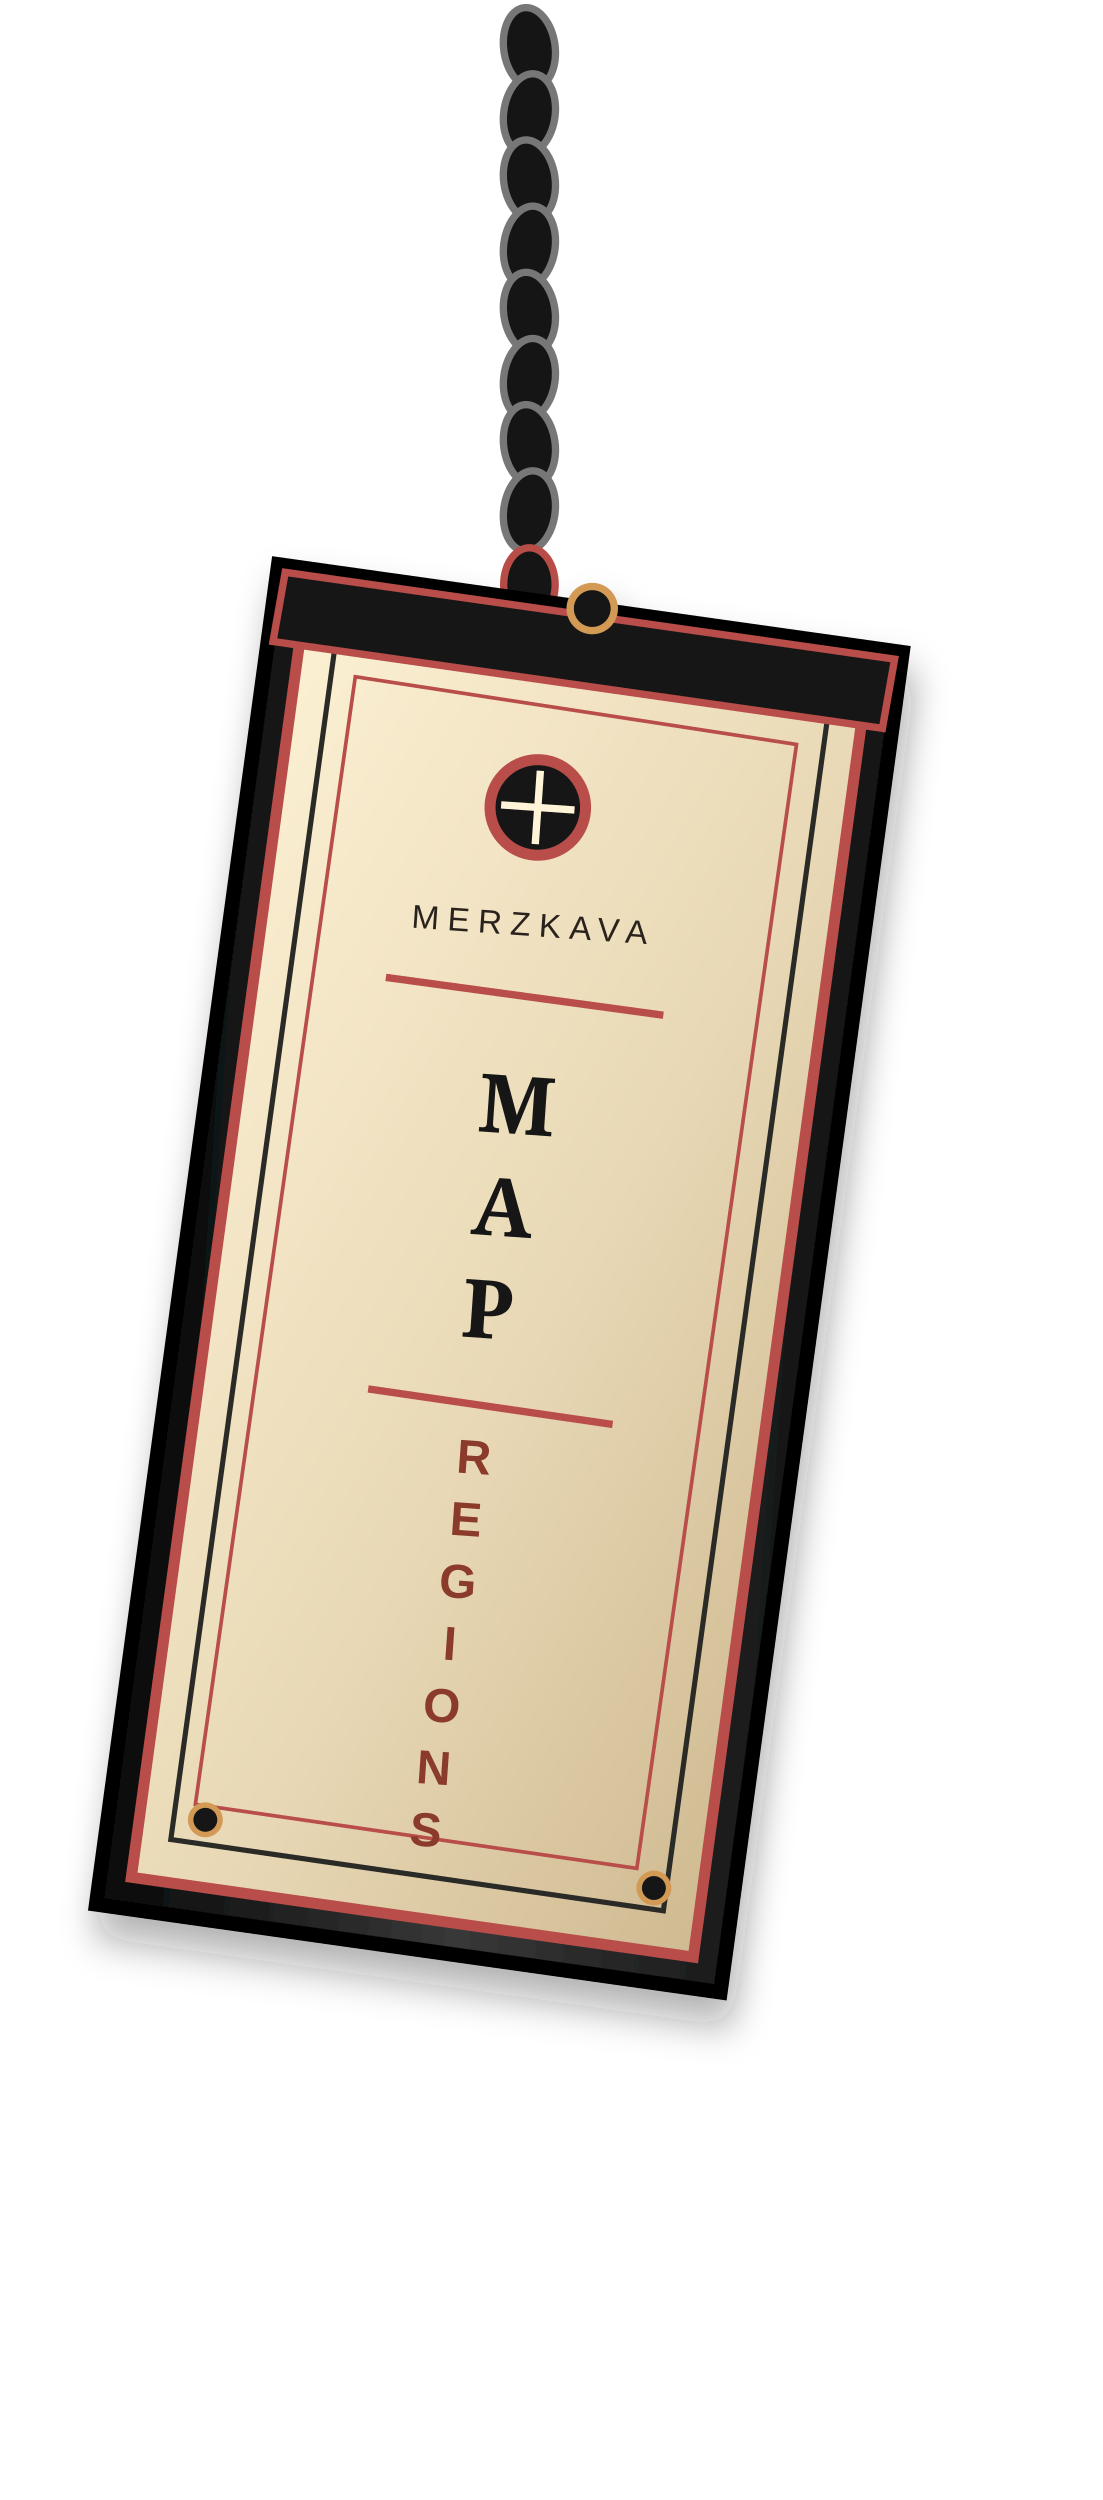
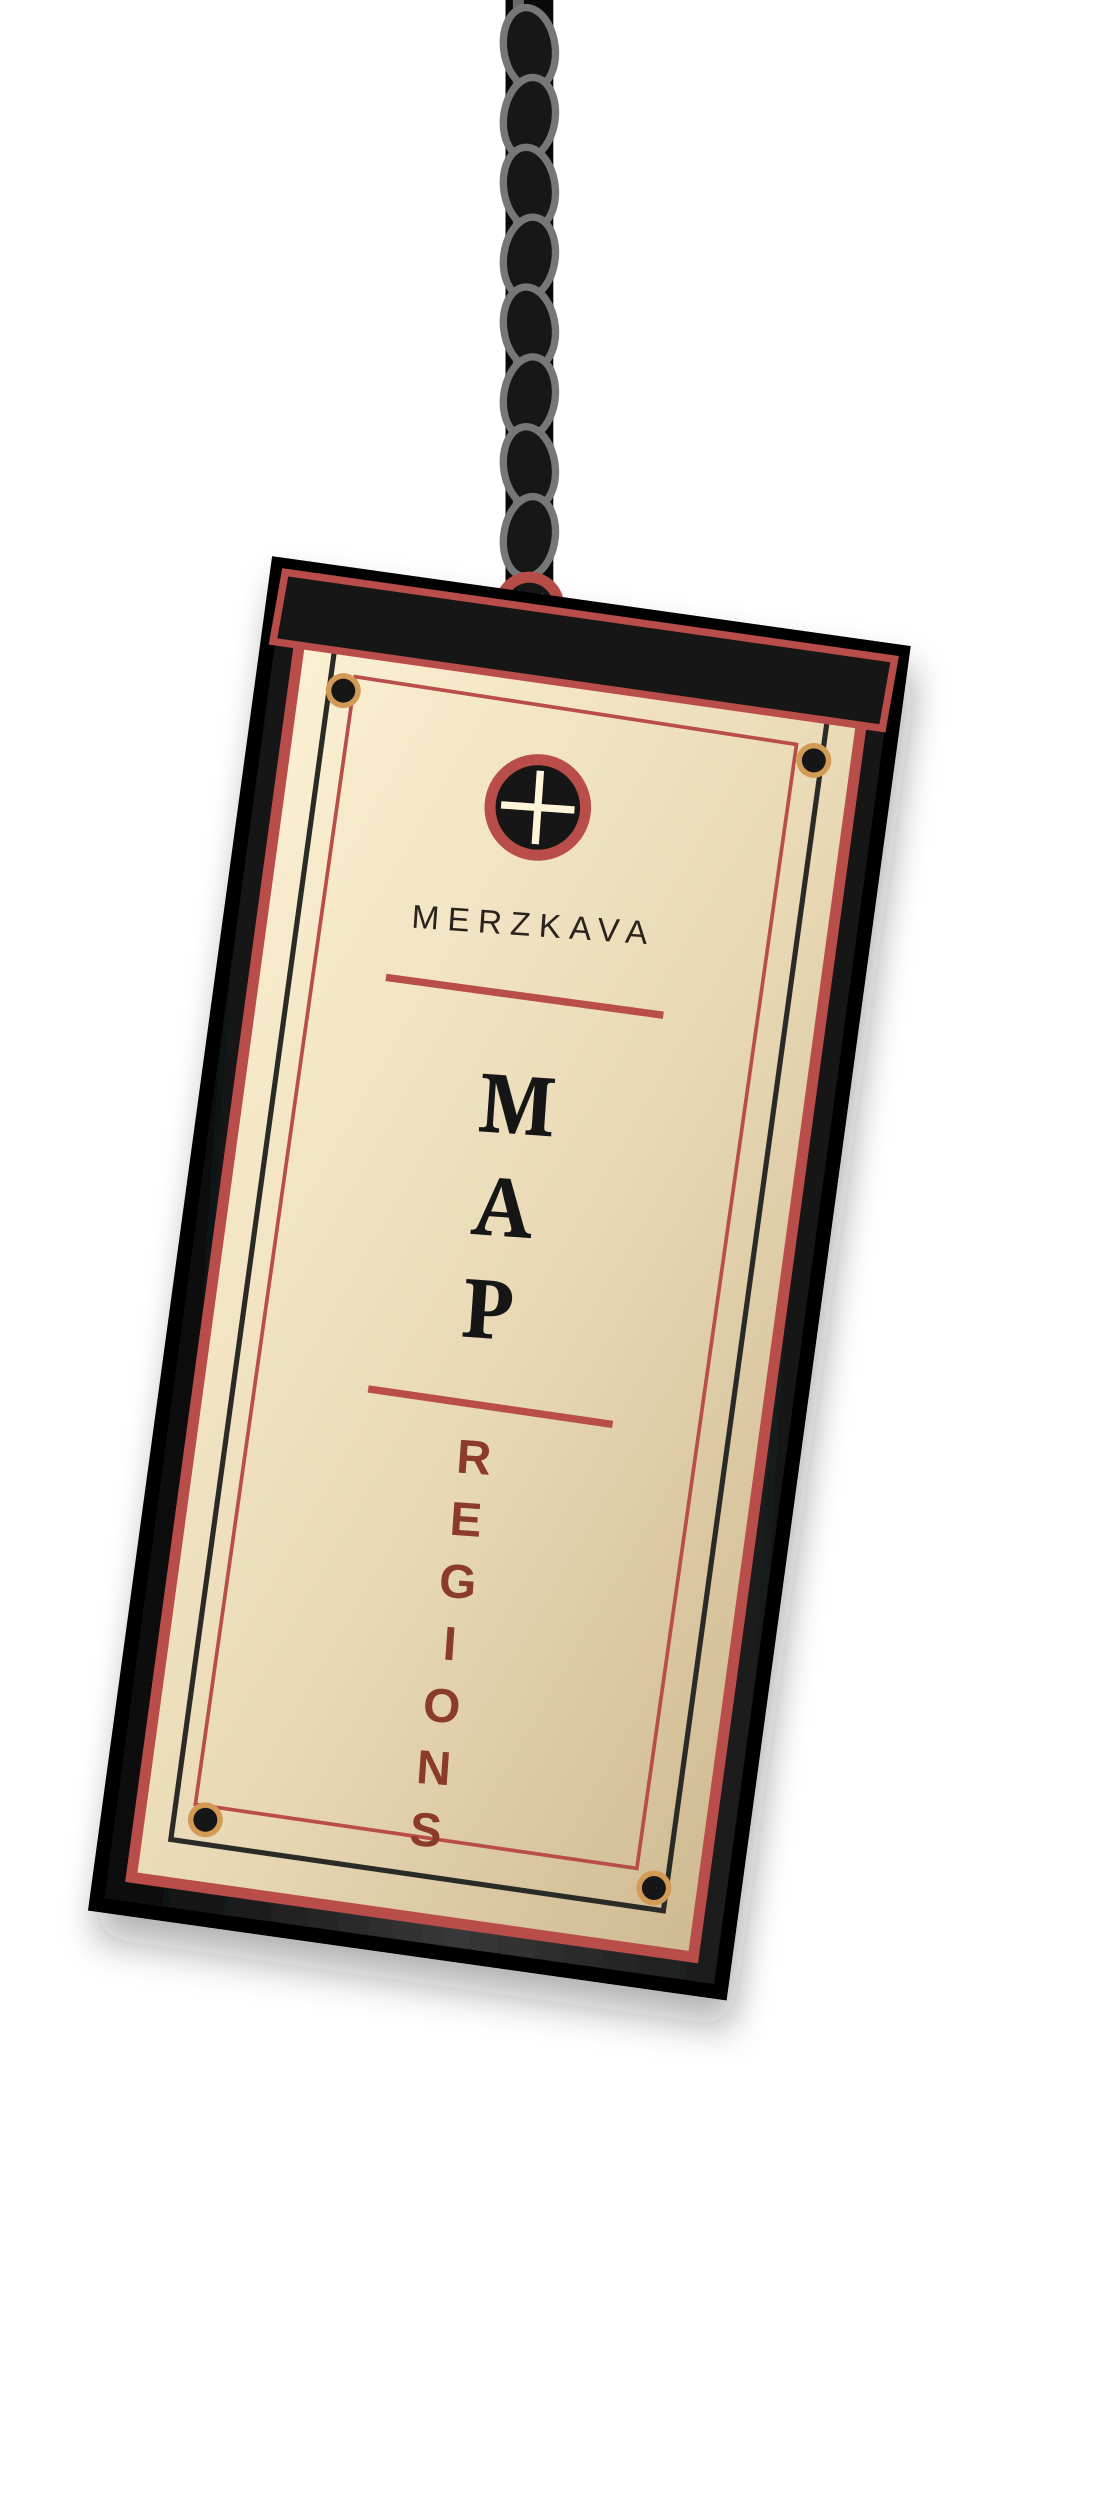
<svg xmlns="http://www.w3.org/2000/svg" width="300" height="680" viewBox="0 0 300 680" role="img" aria-labelledby="title">
  <defs>
    <filter id="shadow" x="-30%" y="-20%" width="170%" height="160%">
      <feDropShadow dx="2" dy="7" stdDeviation="5" flood-color="#151515" flood-opacity=".34" />
    </filter>
    <linearGradient id="paper" x1="0" y1="0" x2="1" y2="1">
      <stop offset="0" stop-color="#FFF4D8" />
      <stop offset=".55" stop-color="#E8D8B5" />
      <stop offset="1" stop-color="#CBB58B" />
    </linearGradient>
    <linearGradient id="iron" x1="0" y1="0" x2="1" y2="0">
      <stop offset="0" stop-color="#080909" />
      <stop offset=".5" stop-color="#383838" />
      <stop offset="1" stop-color="#111212" />
    </linearGradient>
  </defs>
-   <g fill="#151515" stroke="#777777" stroke-width="2">
-     <ellipse cx="144" cy="13" rx="7" ry="11" transform="rotate(-8 144 13)" />
-     <ellipse cx="144" cy="31" rx="7" ry="11" transform="rotate(8 144 31)" />
-     <ellipse cx="144" cy="49" rx="7" ry="11" transform="rotate(-8 144 49)" />
-     <ellipse cx="144" cy="67" rx="7" ry="11" transform="rotate(8 144 67)" />
-     <ellipse cx="144" cy="85" rx="7" ry="11" transform="rotate(-8 144 85)" />
-     <ellipse cx="144" cy="103" rx="7" ry="11" transform="rotate(8 144 103)" />
-     <ellipse cx="144" cy="121" rx="7" ry="11" transform="rotate(-8 144 121)" />
-     <ellipse cx="144" cy="139" rx="7" ry="11" transform="rotate(8 144 139)" />
-     <ellipse cx="144" cy="159" rx="7" ry="10" fill="#151515" stroke="#B84D48" stroke-width="2" />
+   <g stroke-linejoin="round">
+     <path d="M144 0 L144 164" fill="none" stroke="#080909" stroke-width="13" stroke-linecap="round" />
+     <path d="M141 0 L141 162" fill="none" stroke="#696969" stroke-width="3" stroke-linecap="round" />
+     <g fill="#171717" stroke="#777" stroke-width="2">
+       <ellipse cx="144" cy="13" rx="7" ry="11" transform="rotate(-8 144 13)" />
+       <ellipse cx="144" cy="32" rx="7" ry="11" transform="rotate(8 144 32)" />
+       <ellipse cx="144" cy="51" rx="7" ry="11" transform="rotate(-8 144 51)" />
+       <ellipse cx="144" cy="70" rx="7" ry="11" transform="rotate(8 144 70)" />
+       <ellipse cx="144" cy="89" rx="7" ry="11" transform="rotate(-8 144 89)" />
+       <ellipse cx="144" cy="108" rx="7" ry="11" transform="rotate(8 144 108)" />
+       <ellipse cx="144" cy="127" rx="7" ry="11" transform="rotate(-8 144 127)" />
+       <ellipse cx="144" cy="146" rx="7" ry="11" transform="rotate(8 144 146)" />
+     </g>
+     <circle cx="144" cy="165" r="8" fill="#171717" stroke="#B84D48" stroke-width="3" />
+     <path d="M140 162 L148 168 M148 162 L140 168" stroke="#D7B27D" stroke-width="1.5" />
  </g>
  <g transform="rotate(4 145 410)" filter="url(#shadow)">
    <path d="M58 159 L229 171 L205 538 L34 526 Z" fill="url(#iron)" stroke="#050505" stroke-width="4" />
    <path d="M66 168 L220 179 L197 529 L43 518 Z" fill="url(#paper)" stroke="#B84D48" stroke-width="3" />
    <path d="M75 179 L210 189 L188 517 L53 507 Z" fill="none" stroke="#2A2925" stroke-width="1.4" />
    <path d="M81 188 L202 198 L180 506 L59 497 Z" fill="none" stroke="#B84D48" stroke-width="1" />
    <path d="M60 161 L227 173 L225 192 L58 180 Z" fill="#171717" stroke="#B84D48" stroke-width="2" />
-     <circle cx="144" cy="165" r="6" fill="#151515" stroke="#D39A55" stroke-width="2" />
+     <circle cx="78" cy="192" r="4" fill="#151515" stroke="#D39A55" stroke-width="1.5" />
+     <circle cx="207" cy="202" r="4" fill="#151515" stroke="#D39A55" stroke-width="1.5" />
    <circle cx="62" cy="501" r="4" fill="#151515" stroke="#D39A55" stroke-width="1.5" />
    <circle cx="185" cy="511" r="4" fill="#151515" stroke="#D39A55" stroke-width="1.5" />
    <circle cx="133" cy="220" r="13" fill="#171717" stroke="#B84D48" stroke-width="3" />
    <path d="M133 210 V230 M123 220 H143" stroke="#FFF4D8" stroke-width="2" />
    <text x="133" y="255" fill="#29231B" text-anchor="middle" font-family="Arial,sans-serif" font-size="9" letter-spacing="2.3">MERZKAVA</text>
    <path d="M95 269 L171 274" stroke="#B84D48" stroke-width="2" />
    <g fill="#171717" text-anchor="middle" font-family="Georgia,serif" font-size="22" font-weight="700">
      <text x="133" y="309">M</text>
      <text x="131" y="337">A</text>
      <text x="129" y="365">P</text>
    </g>
    <path d="M98 381 L165 386" stroke="#B84D48" stroke-width="2" />
    <g fill="#8B3B2B" text-anchor="middle" font-family="Arial,sans-serif" font-size="13" font-weight="700">
      <text x="128" y="402">R</text>
      <text x="127" y="419">E</text>
      <text x="126" y="436">G</text>
      <text x="125" y="453">I</text>
      <text x="124" y="470">O</text>
      <text x="123" y="487">N</text>
      <text x="122" y="504">S</text>
    </g>
  </g>
</svg>
